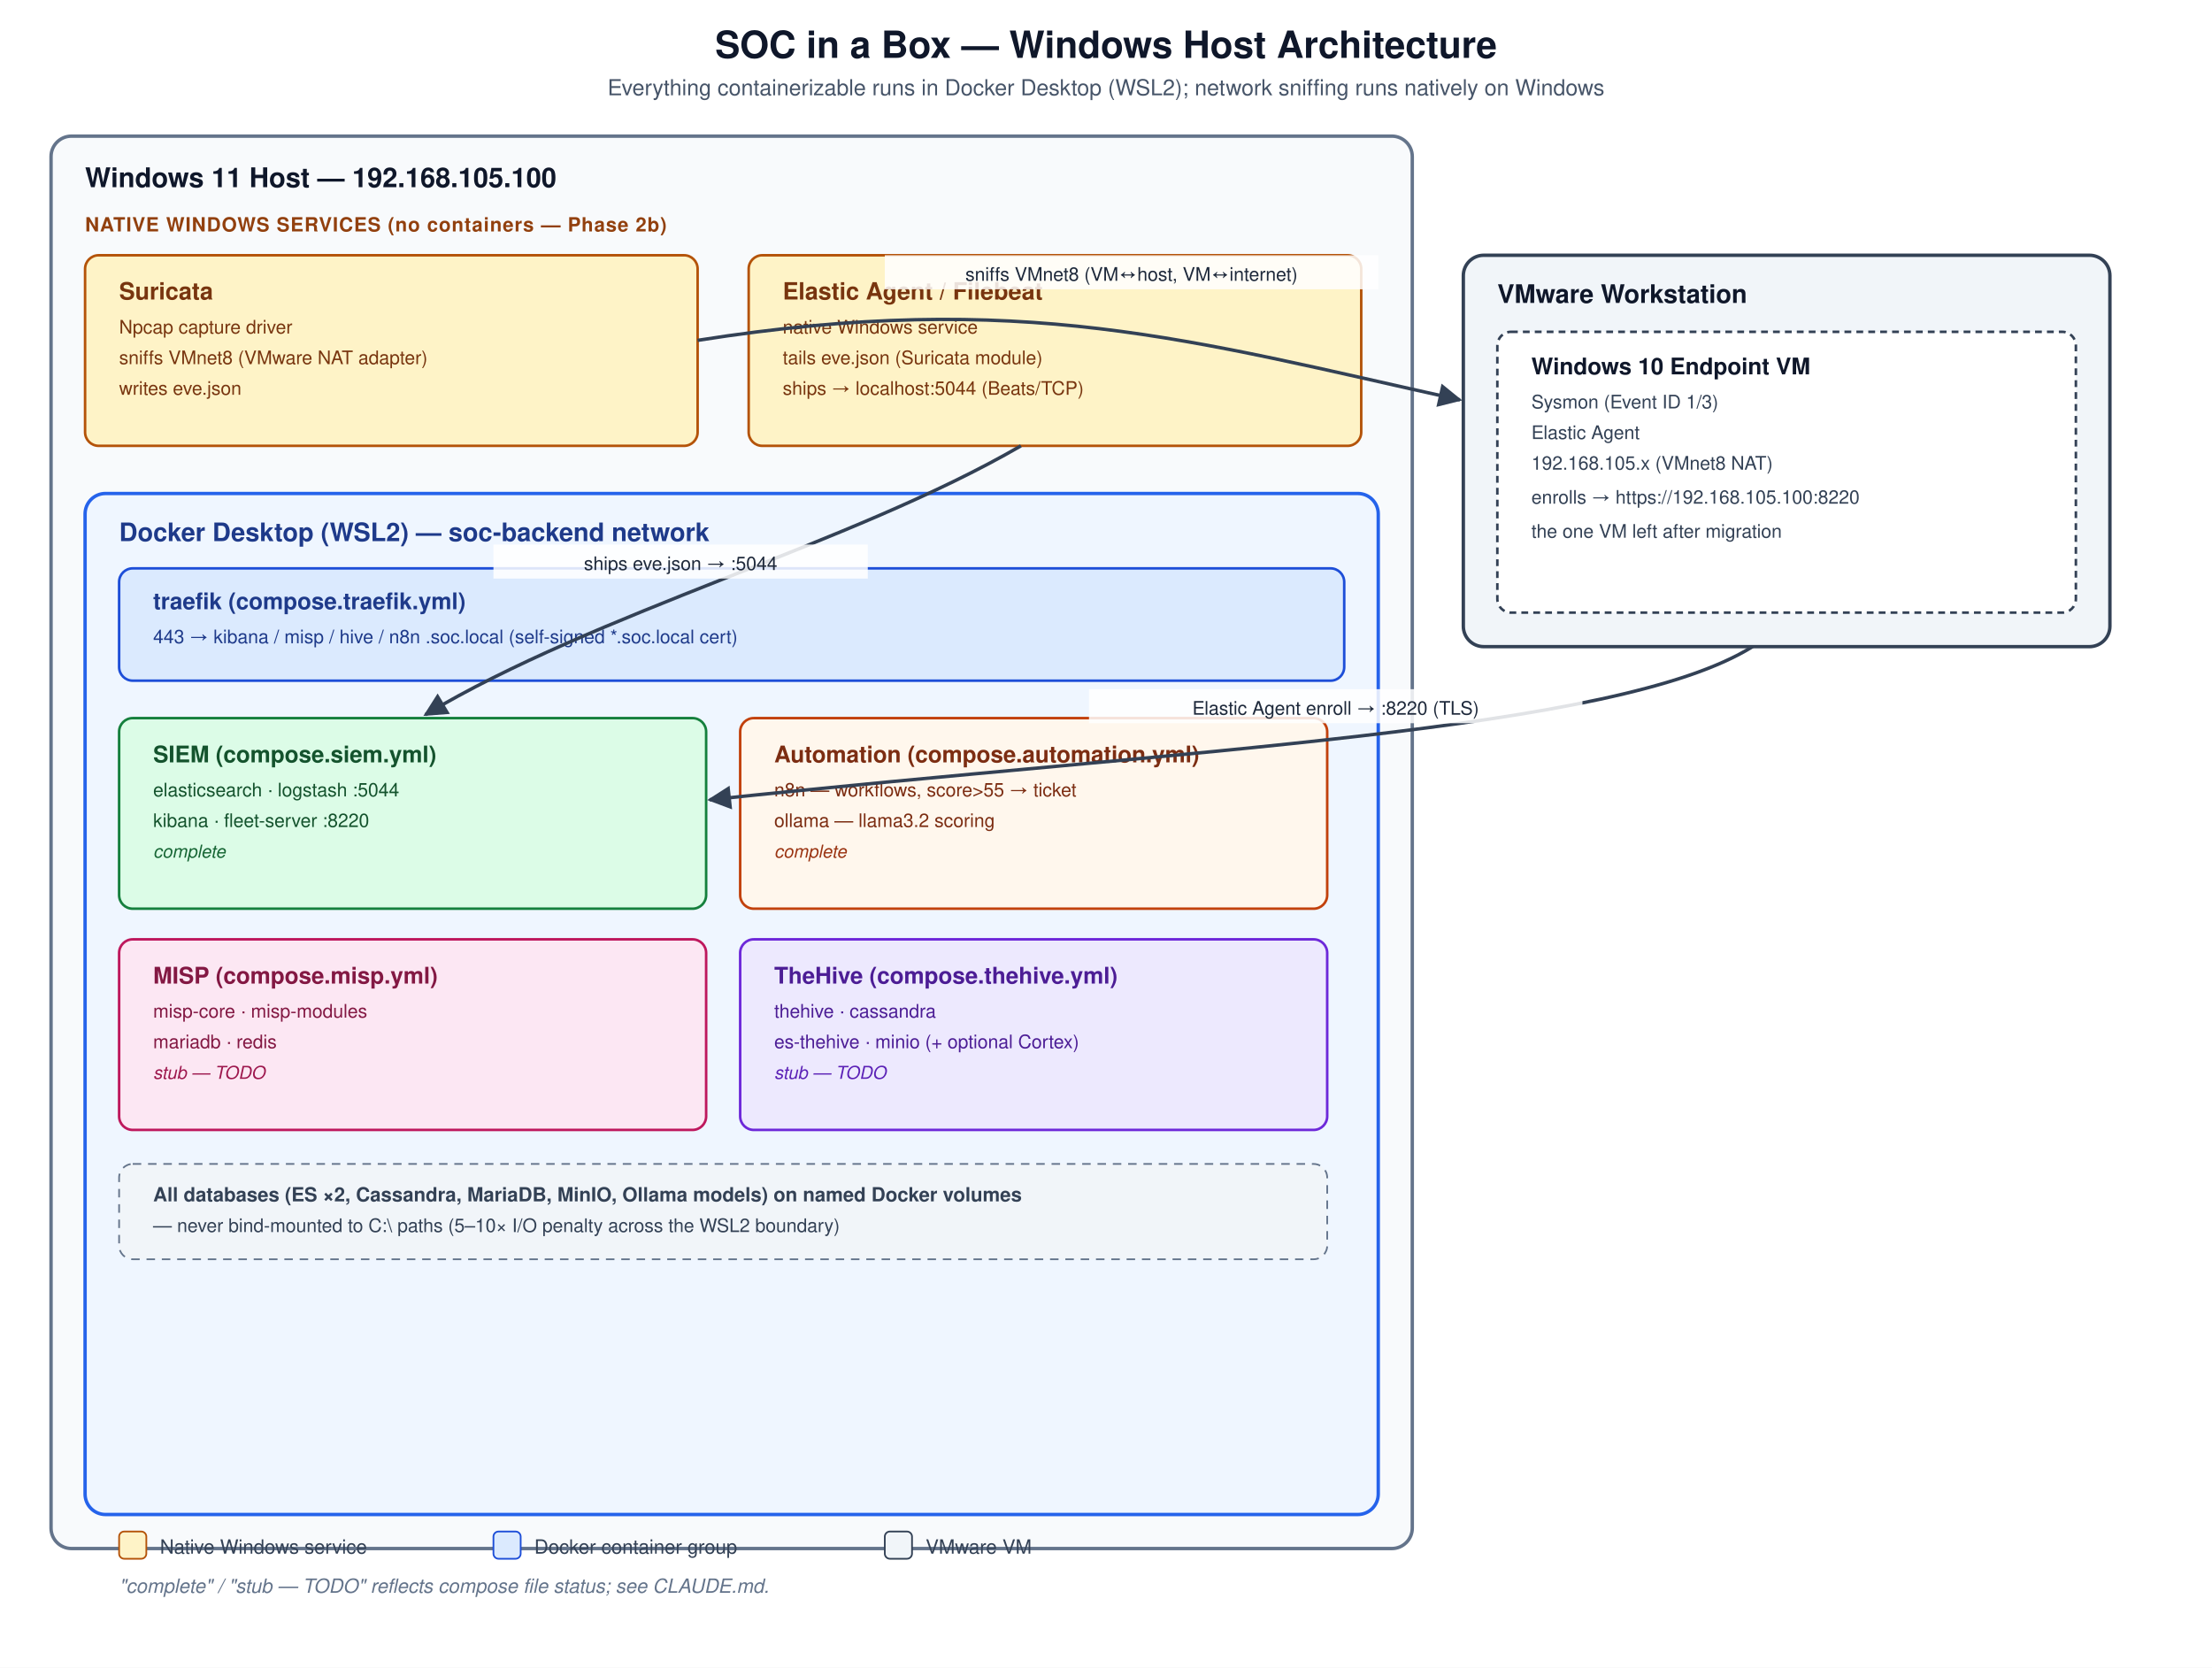
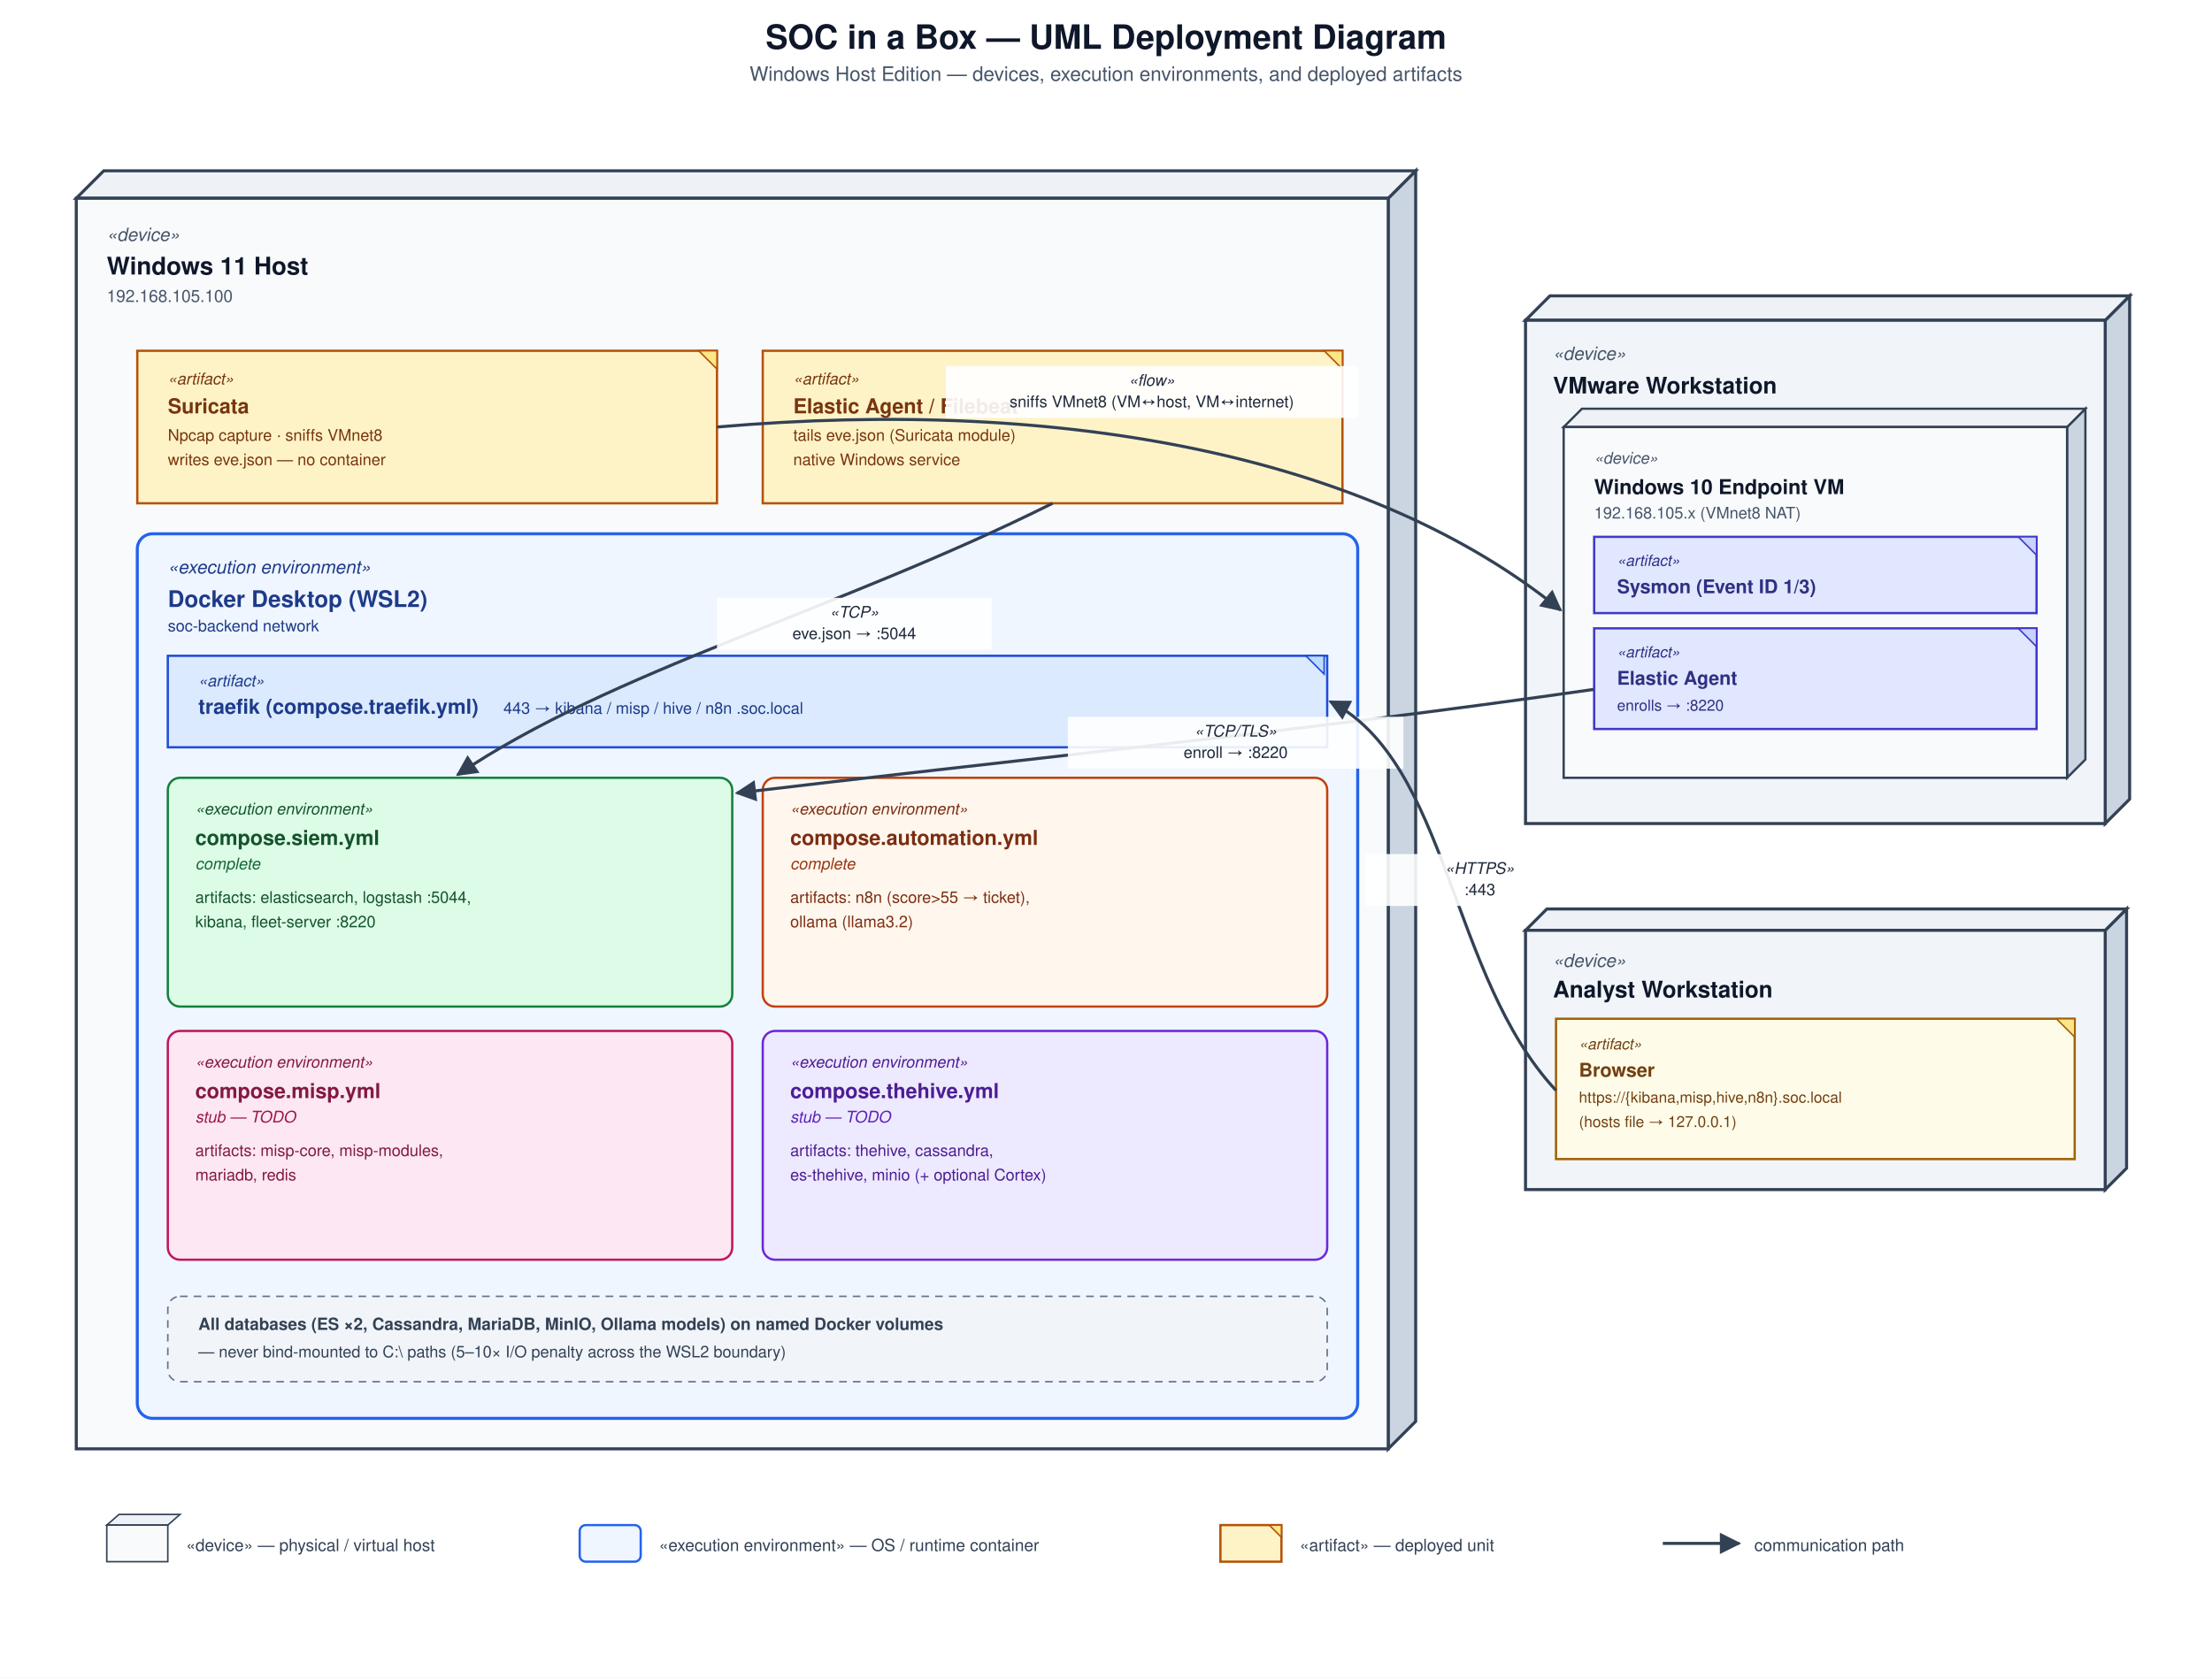
- <svg xmlns="http://www.w3.org/2000/svg" viewBox="0 0 1300 980" font-family="Segoe UI, Helvetica, Arial, sans-serif">
+ <svg xmlns="http://www.w3.org/2000/svg" viewBox="0 0 1450 1100" font-family="Segoe UI, Helvetica, Arial, sans-serif">
  <defs>
    <marker id="arrow" viewBox="0 0 10 10" refX="9" refY="5" markerWidth="7" markerHeight="7" orient="auto-start-reverse">
      <path d="M 0 0 L 10 5 L 0 10 z" fill="#334155" />
    </marker>
  </defs>
-   <rect x="0" y="0" width="1300" height="980" fill="#ffffff" />
-   <text x="650" y="34" text-anchor="middle" font-size="22" font-weight="700" fill="#0f172a">SOC in a Box — Windows Host Architecture</text>
-   <text x="650" y="56" text-anchor="middle" font-size="13" fill="#475569">Everything containerizable runs in Docker Desktop (WSL2); network sniffing runs natively on Windows</text>
-   <rect x="30" y="80" width="800" height="830" rx="12" fill="#f8fafc" stroke="#64748b" stroke-width="2" />
-   <text x="50" y="110" font-size="16" font-weight="700" fill="#0f172a">Windows 11 Host — 192.168.105.100</text>
-   <text x="50" y="136" font-size="11.5" font-weight="700" fill="#92400e" letter-spacing="0.5">NATIVE WINDOWS SERVICES (no containers — Phase 2b)</text>
-   <rect x="50" y="150" width="360" height="112" rx="8" fill="#fef3c7" stroke="#b45309" stroke-width="1.5" />
-   <text x="70" y="176" font-size="14" font-weight="700" fill="#78350f">Suricata</text>
-   <text x="70" y="196" font-size="11" fill="#78350f">Npcap capture driver</text>
-   <text x="70" y="214" font-size="11" fill="#78350f">sniffs VMnet8 (VMware NAT adapter)</text>
-   <text x="70" y="232" font-size="11" fill="#78350f">writes eve.json</text>
-   <rect x="440" y="150" width="360" height="112" rx="8" fill="#fef3c7" stroke="#b45309" stroke-width="1.5" />
-   <text x="460" y="176" font-size="14" font-weight="700" fill="#78350f">Elastic Agent / Filebeat</text>
-   <text x="460" y="196" font-size="11" fill="#78350f">native Windows service</text>
-   <text x="460" y="214" font-size="11" fill="#78350f">tails eve.json (Suricata module)</text>
-   <text x="460" y="232" font-size="11" fill="#78350f">ships → localhost:5044 (Beats/TCP)</text>
-   <rect x="50" y="290" width="760" height="600" rx="12" fill="#eff6ff" stroke="#2563eb" stroke-width="2" />
-   <text x="70" y="318" font-size="15" font-weight="700" fill="#1e3a8a">Docker Desktop (WSL2) — soc-backend network</text>
-   <rect x="70" y="334" width="720" height="66" rx="8" fill="#dbeafe" stroke="#1d4ed8" stroke-width="1.5" />
-   <text x="90" y="358" font-size="13.5" font-weight="700" fill="#1e3a8a">traefik  (compose.traefik.yml)</text>
-   <text x="90" y="378" font-size="11" fill="#1e3a8a">443 → kibana / misp / hive / n8n .soc.local  (self-signed *.soc.local cert)</text>
-   <rect x="70" y="422" width="345" height="112" rx="8" fill="#dcfce7" stroke="#15803d" stroke-width="1.5" />
-   <text x="90" y="448" font-size="13.5" font-weight="700" fill="#14532d">SIEM  (compose.siem.yml)</text>
-   <text x="90" y="468" font-size="11" fill="#14532d">elasticsearch · logstash :5044</text>
-   <text x="90" y="486" font-size="11" fill="#14532d">kibana · fleet-server :8220</text>
-   <text x="90" y="504" font-size="10.5" fill="#166534" font-style="italic">complete</text>
-   <rect x="435" y="422" width="345" height="112" rx="8" fill="#fff7ed" stroke="#c2410c" stroke-width="1.5" />
-   <text x="455" y="448" font-size="13.5" font-weight="700" fill="#7c2d12">Automation  (compose.automation.yml)</text>
-   <text x="455" y="468" font-size="11" fill="#7c2d12">n8n — workflows, score&gt;55 → ticket</text>
-   <text x="455" y="486" font-size="11" fill="#7c2d12">ollama — llama3.2 scoring</text>
-   <text x="455" y="504" font-size="10.5" fill="#9a3412" font-style="italic">complete</text>
-   <rect x="70" y="552" width="345" height="112" rx="8" fill="#fce7f3" stroke="#be185d" stroke-width="1.5" />
-   <text x="90" y="578" font-size="13.5" font-weight="700" fill="#831843">MISP  (compose.misp.yml)</text>
-   <text x="90" y="598" font-size="11" fill="#831843">misp-core · misp-modules</text>
-   <text x="90" y="616" font-size="11" fill="#831843">mariadb · redis</text>
-   <text x="90" y="634" font-size="10.5" fill="#9d174d" font-style="italic">stub — TODO</text>
-   <rect x="435" y="552" width="345" height="112" rx="8" fill="#ede9fe" stroke="#6d28d9" stroke-width="1.5" />
-   <text x="455" y="578" font-size="13.5" font-weight="700" fill="#4c1d95">TheHive  (compose.thehive.yml)</text>
-   <text x="455" y="598" font-size="11" fill="#4c1d95">thehive · cassandra</text>
-   <text x="455" y="616" font-size="11" fill="#4c1d95">es-thehive · minio (+ optional Cortex)</text>
-   <text x="455" y="634" font-size="10.5" fill="#5b21b6" font-style="italic">stub — TODO</text>
-   <rect x="70" y="684" width="710" height="56" rx="8" fill="#f1f5f9" stroke="#64748b" stroke-width="1" stroke-dasharray="5,4" />
-   <text x="90" y="706" font-size="11.5" fill="#334155" font-weight="700">All databases (ES ×2, Cassandra, MariaDB, MinIO, Ollama models) on named Docker volumes</text>
-   <text x="90" y="724" font-size="11" fill="#334155">— never bind-mounted to C:\ paths (5–10× I/O penalty across the WSL2 boundary)</text>
-   <rect x="860" y="150" width="380" height="230" rx="12" fill="#f1f5f9" stroke="#334155" stroke-width="2" />
-   <text x="880" y="178" font-size="15" font-weight="700" fill="#0f172a">VMware Workstation</text>
-   <rect x="880" y="195" width="340" height="165" rx="8" fill="#ffffff" stroke="#334155" stroke-width="1.5" stroke-dasharray="4,3" />
-   <text x="900" y="220" font-size="13.5" font-weight="700" fill="#0f172a">Windows 10 Endpoint VM</text>
-   <text x="900" y="240" font-size="11" fill="#334155">Sysmon (Event ID 1/3)</text>
-   <text x="900" y="258" font-size="11" fill="#334155">Elastic Agent</text>
-   <text x="900" y="276" font-size="11" fill="#334155">192.168.105.x (VMnet8 NAT)</text>
-   <text x="900" y="296" font-size="11" fill="#334155">enrolls → https://192.168.105.100:8220</text>
-   <text x="900" y="316" font-size="11" fill="#334155">the one VM left after migration</text>
-   <path d="M 410 200 C 600 170, 700 200, 858 235" fill="none" stroke="#334155" stroke-width="2" marker-end="url(#arrow)" />
-   <rect x="520" y="150" width="290" height="20" fill="#ffffff" opacity="0.85" />
-   <text x="665" y="165" text-anchor="middle" font-size="11" fill="#1e293b">sniffs VMnet8 (VM↔host, VM↔internet)</text>
-   <path d="M 600 262 C 500 320, 350 360, 250 420" fill="none" stroke="#334155" stroke-width="2" marker-end="url(#arrow)" />
-   <rect x="290" y="320" width="220" height="20" fill="#ffffff" opacity="0.85" />
-   <text x="400" y="335" text-anchor="middle" font-size="11" fill="#1e293b">ships eve.json → :5044</text>
-   <path d="M 1030 380 C 950 430, 700 440, 417 470" fill="none" stroke="#334155" stroke-width="2" marker-end="url(#arrow)" />
-   <rect x="640" y="405" width="290" height="20" fill="#ffffff" opacity="0.85" />
-   <text x="785" y="420" text-anchor="middle" font-size="11" fill="#1e293b">Elastic Agent enroll → :8220 (TLS)</text>
-   <g font-size="11.5" fill="#334155">
-     <rect x="70" y="900" width="16" height="16" rx="3" fill="#fef3c7" stroke="#b45309" />
-     <text x="94" y="913">Native Windows service</text>
-     <rect x="290" y="900" width="16" height="16" rx="3" fill="#dbeafe" stroke="#1d4ed8" />
-     <text x="314" y="913">Docker container group</text>
-     <rect x="520" y="900" width="16" height="16" rx="3" fill="#f1f5f9" stroke="#334155" />
-     <text x="544" y="913">VMware VM</text>
-     <text x="70" y="936" font-style="italic" fill="#64748b">"complete" / "stub — TODO" reflects compose file status; see CLAUDE.md.</text>
+   <rect x="0" y="0" width="1450" height="1100" fill="#ffffff" />
+   <text x="725" y="32" text-anchor="middle" font-size="22" font-weight="700" fill="#0f172a">SOC in a Box — UML Deployment Diagram</text>
+   <text x="725" y="53" text-anchor="middle" font-size="13" fill="#475569">Windows Host Edition — devices, execution environments, and deployed artifacts</text>
+   <polygon points="910,130 928,112 928,932 910,950" fill="#cbd5e1" stroke="#334155" stroke-width="2" />
+   <polygon points="50,130 68,112 928,112 910,130" fill="#eef2f7" stroke="#334155" stroke-width="2" />
+   <rect x="50" y="130" width="860" height="820" fill="#f8fafc" stroke="#334155" stroke-width="2" />
+   <text x="70" y="158" font-size="12" font-style="italic" fill="#475569">«device»</text>
+   <text x="70" y="180" font-size="16" font-weight="700" fill="#0f172a">Windows 11 Host</text>
+   <text x="70" y="198" font-size="11" fill="#475569">192.168.105.100</text>
+   <rect x="90" y="230" width="380" height="100" fill="#fef3c7" stroke="#b45309" stroke-width="1.5" />
+   <polygon points="458,230 470,230 470,242" fill="#fde68a" stroke="#b45309" stroke-width="1" />
+   <text x="110" y="252" font-size="10.5" font-style="italic" fill="#78350f">«artifact»</text>
+   <text x="110" y="271" font-size="13.5" font-weight="700" fill="#78350f">Suricata</text>
+   <text x="110" y="289" font-size="10.5" fill="#78350f">Npcap capture · sniffs VMnet8</text>
+   <text x="110" y="305" font-size="10.5" fill="#78350f">writes eve.json — no container</text>
+   <rect x="500" y="230" width="380" height="100" fill="#fef3c7" stroke="#b45309" stroke-width="1.5" />
+   <polygon points="868,230 880,230 880,242" fill="#fde68a" stroke="#b45309" stroke-width="1" />
+   <text x="520" y="252" font-size="10.5" font-style="italic" fill="#78350f">«artifact»</text>
+   <text x="520" y="271" font-size="13.5" font-weight="700" fill="#78350f">Elastic Agent / Filebeat</text>
+   <text x="520" y="289" font-size="10.5" fill="#78350f">tails eve.json (Suricata module)</text>
+   <text x="520" y="305" font-size="10.5" fill="#78350f">native Windows service</text>
+   <rect x="90" y="350" width="800" height="580" rx="10" fill="#eff6ff" stroke="#2563eb" stroke-width="2" />
+   <text x="110" y="376" font-size="12" font-style="italic" fill="#1e3a8a">«execution environment»</text>
+   <text x="110" y="398" font-size="15" font-weight="700" fill="#1e3a8a">Docker Desktop (WSL2)</text>
+   <text x="110" y="414" font-size="10.5" fill="#1e3a8a">soc-backend network</text>
+   <rect x="110" y="430" width="760" height="60" fill="#dbeafe" stroke="#1d4ed8" stroke-width="1.5" />
+   <polygon points="856,430 868,430 868,442" fill="#bfdbfe" stroke="#1d4ed8" stroke-width="1" />
+   <text x="130" y="450" font-size="10.5" font-style="italic" fill="#1e3a8a">«artifact»</text>
+   <text x="130" y="468" font-size="13.5" font-weight="700" fill="#1e3a8a">traefik  (compose.traefik.yml)</text>
+   <text x="330" y="468" font-size="10.5" fill="#1e3a8a">443 → kibana / misp / hive / n8n .soc.local</text>
+   <rect x="110" y="510" width="370" height="150" rx="8" fill="#dcfce7" stroke="#15803d" stroke-width="1.5" />
+   <text x="128" y="534" font-size="10.5" font-style="italic" fill="#14532d">«execution environment»</text>
+   <text x="128" y="554" font-size="13.5" font-weight="700" fill="#14532d">compose.siem.yml</text>
+   <text x="128" y="570" font-size="10.5" font-style="italic" fill="#166534">complete</text>
+   <text x="128" y="592" font-size="10.5" fill="#14532d">artifacts: elasticsearch, logstash :5044,</text>
+   <text x="128" y="608" font-size="10.5" fill="#14532d">kibana, fleet-server :8220</text>
+   <rect x="500" y="510" width="370" height="150" rx="8" fill="#fff7ed" stroke="#c2410c" stroke-width="1.5" />
+   <text x="518" y="534" font-size="10.5" font-style="italic" fill="#7c2d12">«execution environment»</text>
+   <text x="518" y="554" font-size="13.5" font-weight="700" fill="#7c2d12">compose.automation.yml</text>
+   <text x="518" y="570" font-size="10.5" font-style="italic" fill="#9a3412">complete</text>
+   <text x="518" y="592" font-size="10.5" fill="#7c2d12">artifacts: n8n (score&gt;55 → ticket),</text>
+   <text x="518" y="608" font-size="10.5" fill="#7c2d12">ollama (llama3.2)</text>
+   <rect x="110" y="676" width="370" height="150" rx="8" fill="#fce7f3" stroke="#be185d" stroke-width="1.5" />
+   <text x="128" y="700" font-size="10.5" font-style="italic" fill="#831843">«execution environment»</text>
+   <text x="128" y="720" font-size="13.5" font-weight="700" fill="#831843">compose.misp.yml</text>
+   <text x="128" y="736" font-size="10.5" font-style="italic" fill="#9d174d">stub — TODO</text>
+   <text x="128" y="758" font-size="10.5" fill="#831843">artifacts: misp-core, misp-modules,</text>
+   <text x="128" y="774" font-size="10.5" fill="#831843">mariadb, redis</text>
+   <rect x="500" y="676" width="370" height="150" rx="8" fill="#ede9fe" stroke="#6d28d9" stroke-width="1.5" />
+   <text x="518" y="700" font-size="10.5" font-style="italic" fill="#4c1d95">«execution environment»</text>
+   <text x="518" y="720" font-size="13.5" font-weight="700" fill="#4c1d95">compose.thehive.yml</text>
+   <text x="518" y="736" font-size="10.5" font-style="italic" fill="#5b21b6">stub — TODO</text>
+   <text x="518" y="758" font-size="10.5" fill="#4c1d95">artifacts: thehive, cassandra,</text>
+   <text x="518" y="774" font-size="10.5" fill="#4c1d95">es-thehive, minio (+ optional Cortex)</text>
+   <rect x="110" y="850" width="760" height="56" rx="8" fill="#f1f5f9" stroke="#64748b" stroke-width="1" stroke-dasharray="5,4" />
+   <text x="130" y="872" font-size="11" fill="#334155" font-weight="700">All databases (ES ×2, Cassandra, MariaDB, MinIO, Ollama models) on named Docker volumes</text>
+   <text x="130" y="890" font-size="10.5" fill="#334155">— never bind-mounted to C:\ paths (5–10× I/O penalty across the WSL2 boundary)</text>
+   <polygon points="1380,210 1396,194 1396,524 1380,540" fill="#cbd5e1" stroke="#334155" stroke-width="2" />
+   <polygon points="1000,210 1016,194 1396,194 1380,210" fill="#eef2f7" stroke="#334155" stroke-width="2" />
+   <rect x="1000" y="210" width="380" height="330" fill="#f1f5f9" stroke="#334155" stroke-width="2" />
+   <text x="1018" y="236" font-size="12" font-style="italic" fill="#475569">«device»</text>
+   <text x="1018" y="258" font-size="15" font-weight="700" fill="#0f172a">VMware Workstation</text>
+   <polygon points="1355,280 1367,268 1367,498 1355,510" fill="#cbd5e1" stroke="#334155" stroke-width="1.5" />
+   <polygon points="1025,280 1037,268 1367,268 1355,280" fill="#eef2f7" stroke="#334155" stroke-width="1.5" />
+   <rect x="1025" y="280" width="330" height="230" fill="#f8fafc" stroke="#334155" stroke-width="1.5" />
+   <text x="1045" y="304" font-size="10.5" font-style="italic" fill="#475569">«device»</text>
+   <text x="1045" y="324" font-size="13.5" font-weight="700" fill="#0f172a">Windows 10 Endpoint VM</text>
+   <text x="1045" y="340" font-size="10.5" fill="#475569">192.168.105.x (VMnet8 NAT)</text>
+   <rect x="1045" y="352" width="290" height="50" fill="#e0e7ff" stroke="#4338ca" stroke-width="1.5" />
+   <polygon points="1323,352 1335,352 1335,364" fill="#c7d2fe" stroke="#4338ca" stroke-width="1" />
+   <text x="1060" y="371" font-size="10" font-style="italic" fill="#312e81">«artifact»</text>
+   <text x="1060" y="389" font-size="12.5" font-weight="700" fill="#312e81">Sysmon (Event ID 1/3)</text>
+   <rect x="1045" y="412" width="290" height="66" fill="#e0e7ff" stroke="#4338ca" stroke-width="1.5" />
+   <polygon points="1323,412 1335,412 1335,424" fill="#c7d2fe" stroke="#4338ca" stroke-width="1" />
+   <text x="1060" y="431" font-size="10" font-style="italic" fill="#312e81">«artifact»</text>
+   <text x="1060" y="449" font-size="12.5" font-weight="700" fill="#312e81">Elastic Agent</text>
+   <text x="1060" y="466" font-size="10" fill="#312e81">enrolls → :8220</text>
+   <polygon points="1380,610 1394,596 1394,766 1380,780" fill="#cbd5e1" stroke="#334155" stroke-width="2" />
+   <polygon points="1000,610 1014,596 1394,596 1380,610" fill="#eef2f7" stroke="#334155" stroke-width="2" />
+   <rect x="1000" y="610" width="380" height="170" fill="#f1f5f9" stroke="#334155" stroke-width="2" />
+   <text x="1018" y="634" font-size="12" font-style="italic" fill="#475569">«device»</text>
+   <text x="1018" y="654" font-size="15" font-weight="700" fill="#0f172a">Analyst Workstation</text>
+   <rect x="1020" y="668" width="340" height="92" fill="#fefce8" stroke="#a16207" stroke-width="1.5" />
+   <polygon points="1348,668 1360,668 1360,680" fill="#fde68a" stroke="#a16207" stroke-width="1" />
+   <text x="1035" y="688" font-size="10" font-style="italic" fill="#713f12">«artifact»</text>
+   <text x="1035" y="706" font-size="12.5" font-weight="700" fill="#713f12">Browser</text>
+   <text x="1035" y="723" font-size="10" fill="#713f12">https://{kibana,misp,hive,n8n}.soc.local</text>
+   <text x="1035" y="739" font-size="10" fill="#713f12">(hosts file → 127.0.0.1)</text>
+   <path d="M 470 280 C 700 260, 900 300, 1023 400" fill="none" stroke="#334155" stroke-width="2" marker-end="url(#arrow)" />
+   <rect x="620" y="240" width="270" height="34" fill="#ffffff" opacity="0.9" />
+   <text x="755" y="253" text-anchor="middle" font-size="10.5" font-style="italic" fill="#1e293b">«flow»</text>
+   <text x="755" y="267" text-anchor="middle" font-size="10.5" fill="#1e293b">sniffs VMnet8 (VM↔host, VM↔internet)</text>
+   <path d="M 690 330 C 550 400, 400 440, 300 508" fill="none" stroke="#334155" stroke-width="2" marker-end="url(#arrow)" />
+   <rect x="470" y="392" width="180" height="34" fill="#ffffff" opacity="0.9" />
+   <text x="560" y="405" text-anchor="middle" font-size="10.5" font-style="italic" fill="#1e293b">«TCP»</text>
+   <text x="560" y="419" text-anchor="middle" font-size="10.5" fill="#1e293b">eve.json → :5044</text>
+   <path d="M 1045 452 C 850 480, 650 500, 483 520" fill="none" stroke="#334155" stroke-width="2" marker-end="url(#arrow)" />
+   <rect x="700" y="470" width="220" height="34" fill="#ffffff" opacity="0.9" />
+   <text x="810" y="483" text-anchor="middle" font-size="10.5" font-style="italic" fill="#1e293b">«TCP/TLS»</text>
+   <text x="810" y="497" text-anchor="middle" font-size="10.5" fill="#1e293b">enroll → :8220</text>
+   <path d="M 1020 715 C 950 640, 950 500, 872 460" fill="none" stroke="#334155" stroke-width="2" marker-end="url(#arrow)" />
+   <rect x="895" y="560" width="150" height="34" fill="#ffffff" opacity="0.9" />
+   <text x="970" y="573" text-anchor="middle" font-size="10.5" font-style="italic" fill="#1e293b">«HTTPS»</text>
+   <text x="970" y="587" text-anchor="middle" font-size="10.5" fill="#1e293b">:443</text>
+   <g font-size="11" fill="#334155">
+     <polygon points="70,1000 78,993 118,993 110,1000" fill="#eef2f7" stroke="#334155" stroke-width="1" />
+     <rect x="70" y="1000" width="40" height="24" fill="#f8fafc" stroke="#334155" stroke-width="1" />
+     <text x="122" y="1017">«device» — physical / virtual host</text>
+     <rect x="380" y="1000" width="40" height="24" rx="4" fill="#eff6ff" stroke="#2563eb" stroke-width="1.5" />
+     <text x="432" y="1017">«execution environment» — OS / runtime container</text>
+     <rect x="800" y="1000" width="40" height="24" fill="#fef3c7" stroke="#b45309" stroke-width="1.5" />
+     <polygon points="832,1000 840,1000 840,1008" fill="#fde68a" stroke="#b45309" stroke-width="1" />
+     <text x="852" y="1017">«artifact» — deployed unit</text>
+     <line x1="1090" y1="1012" x2="1140" y2="1012" stroke="#334155" stroke-width="2" marker-end="url(#arrow)" />
+     <text x="1150" y="1017">communication path</text>
  </g>
</svg>
